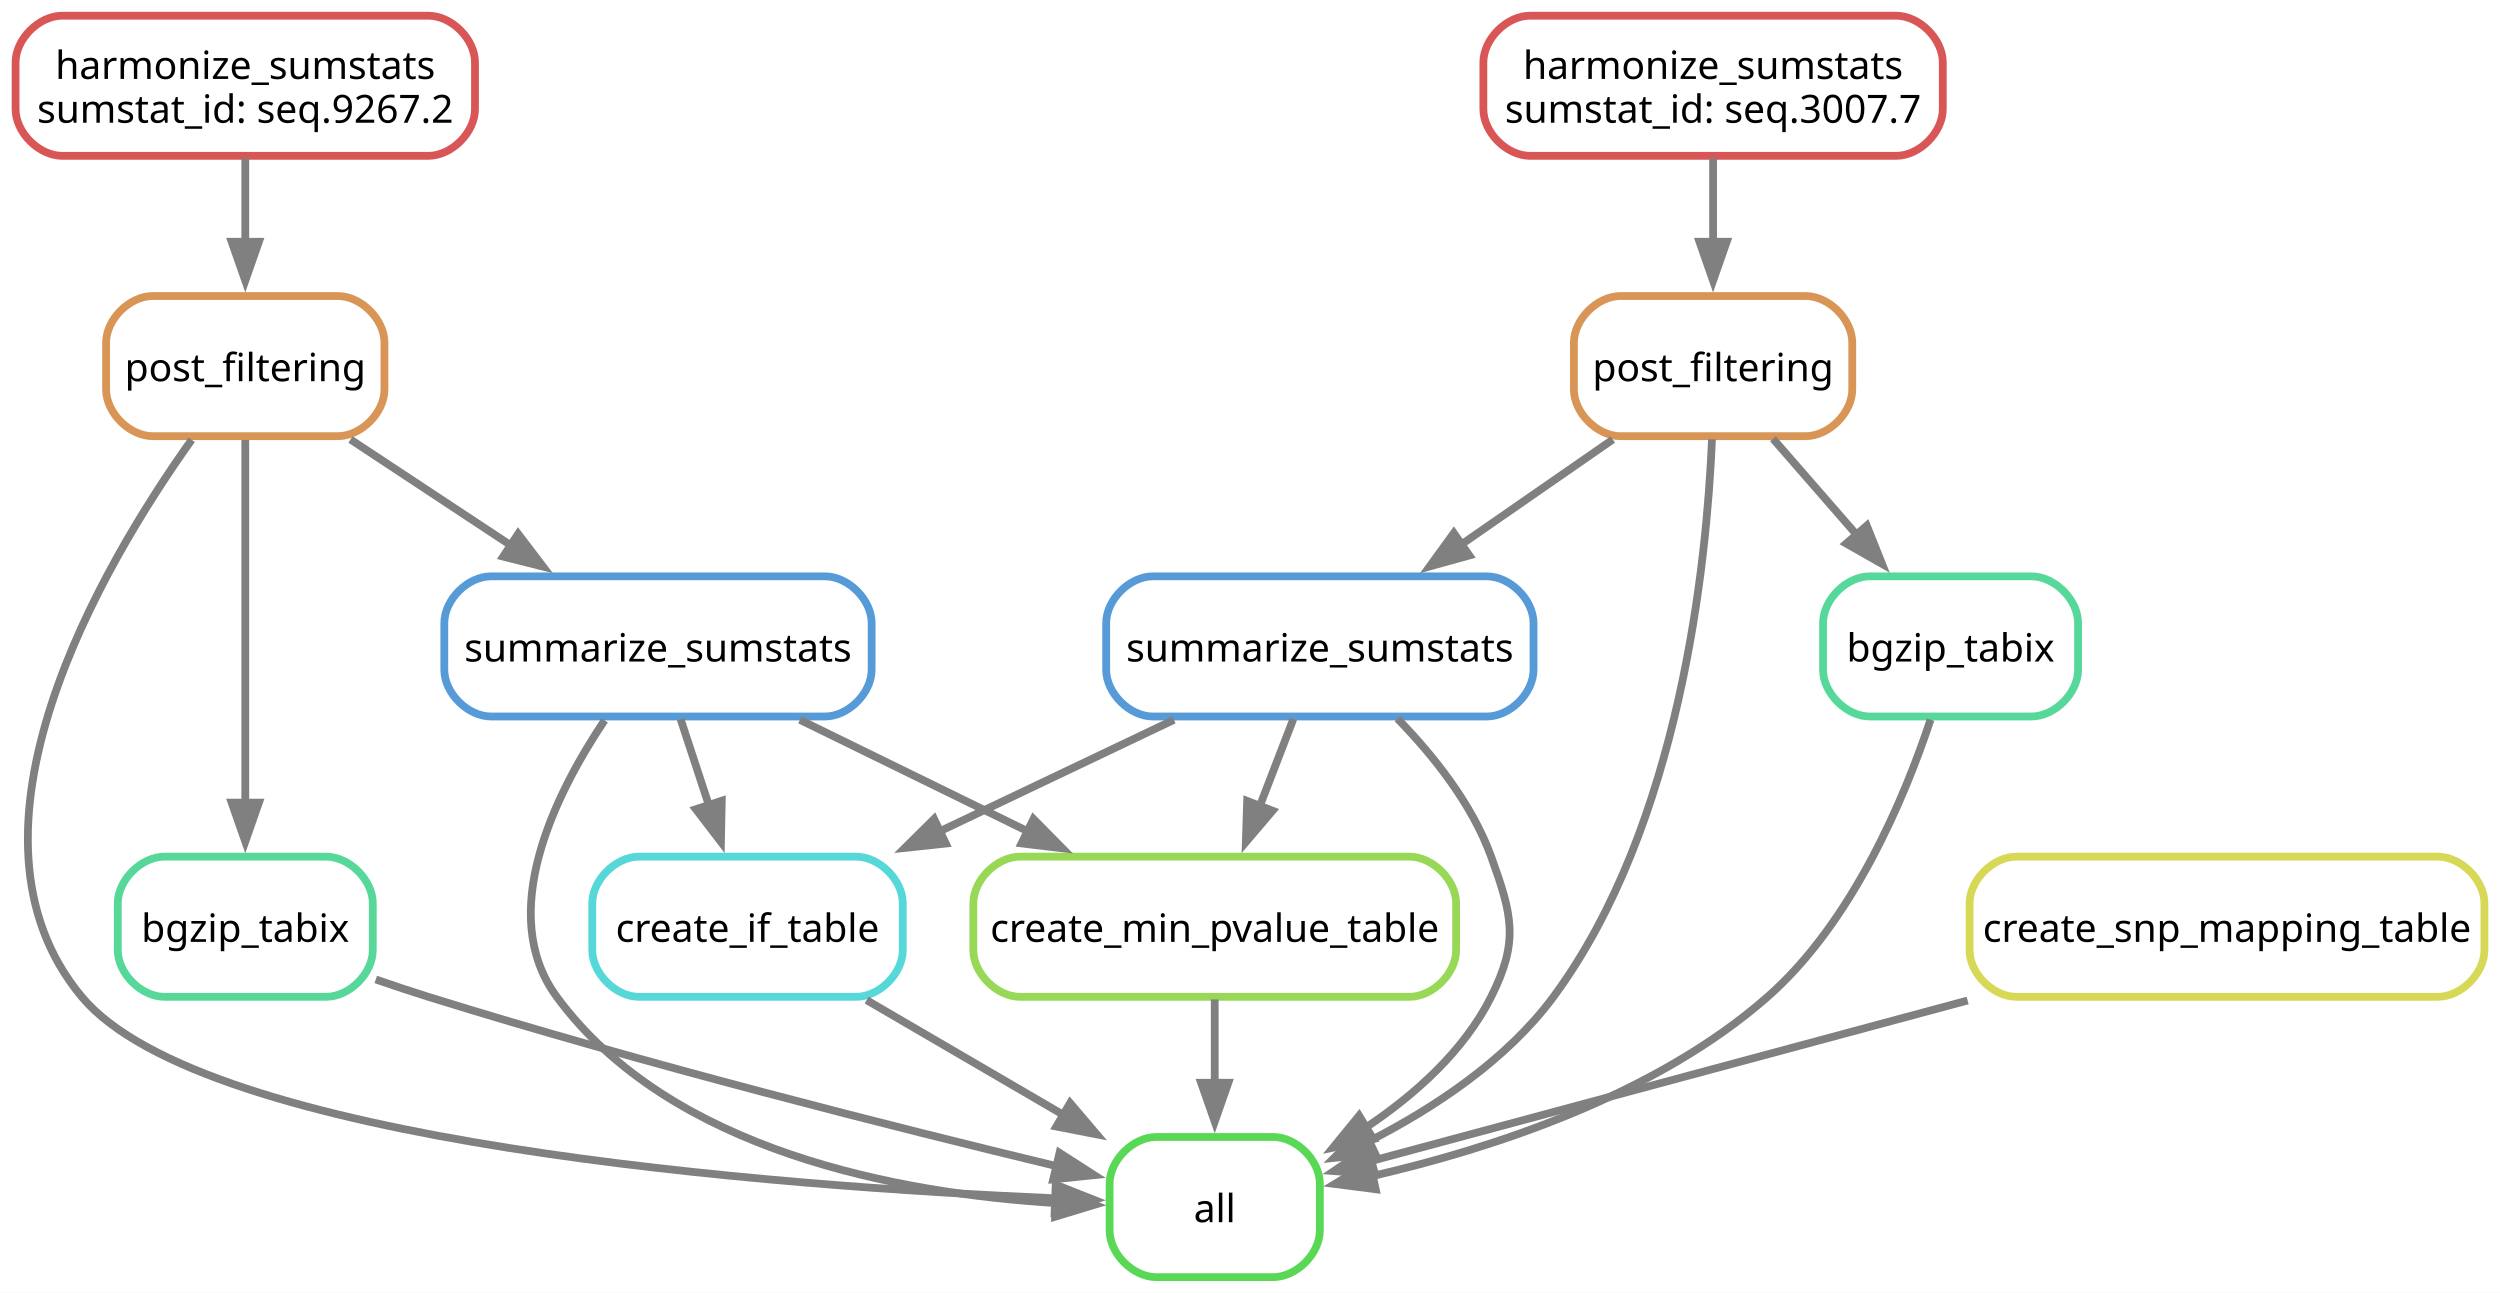
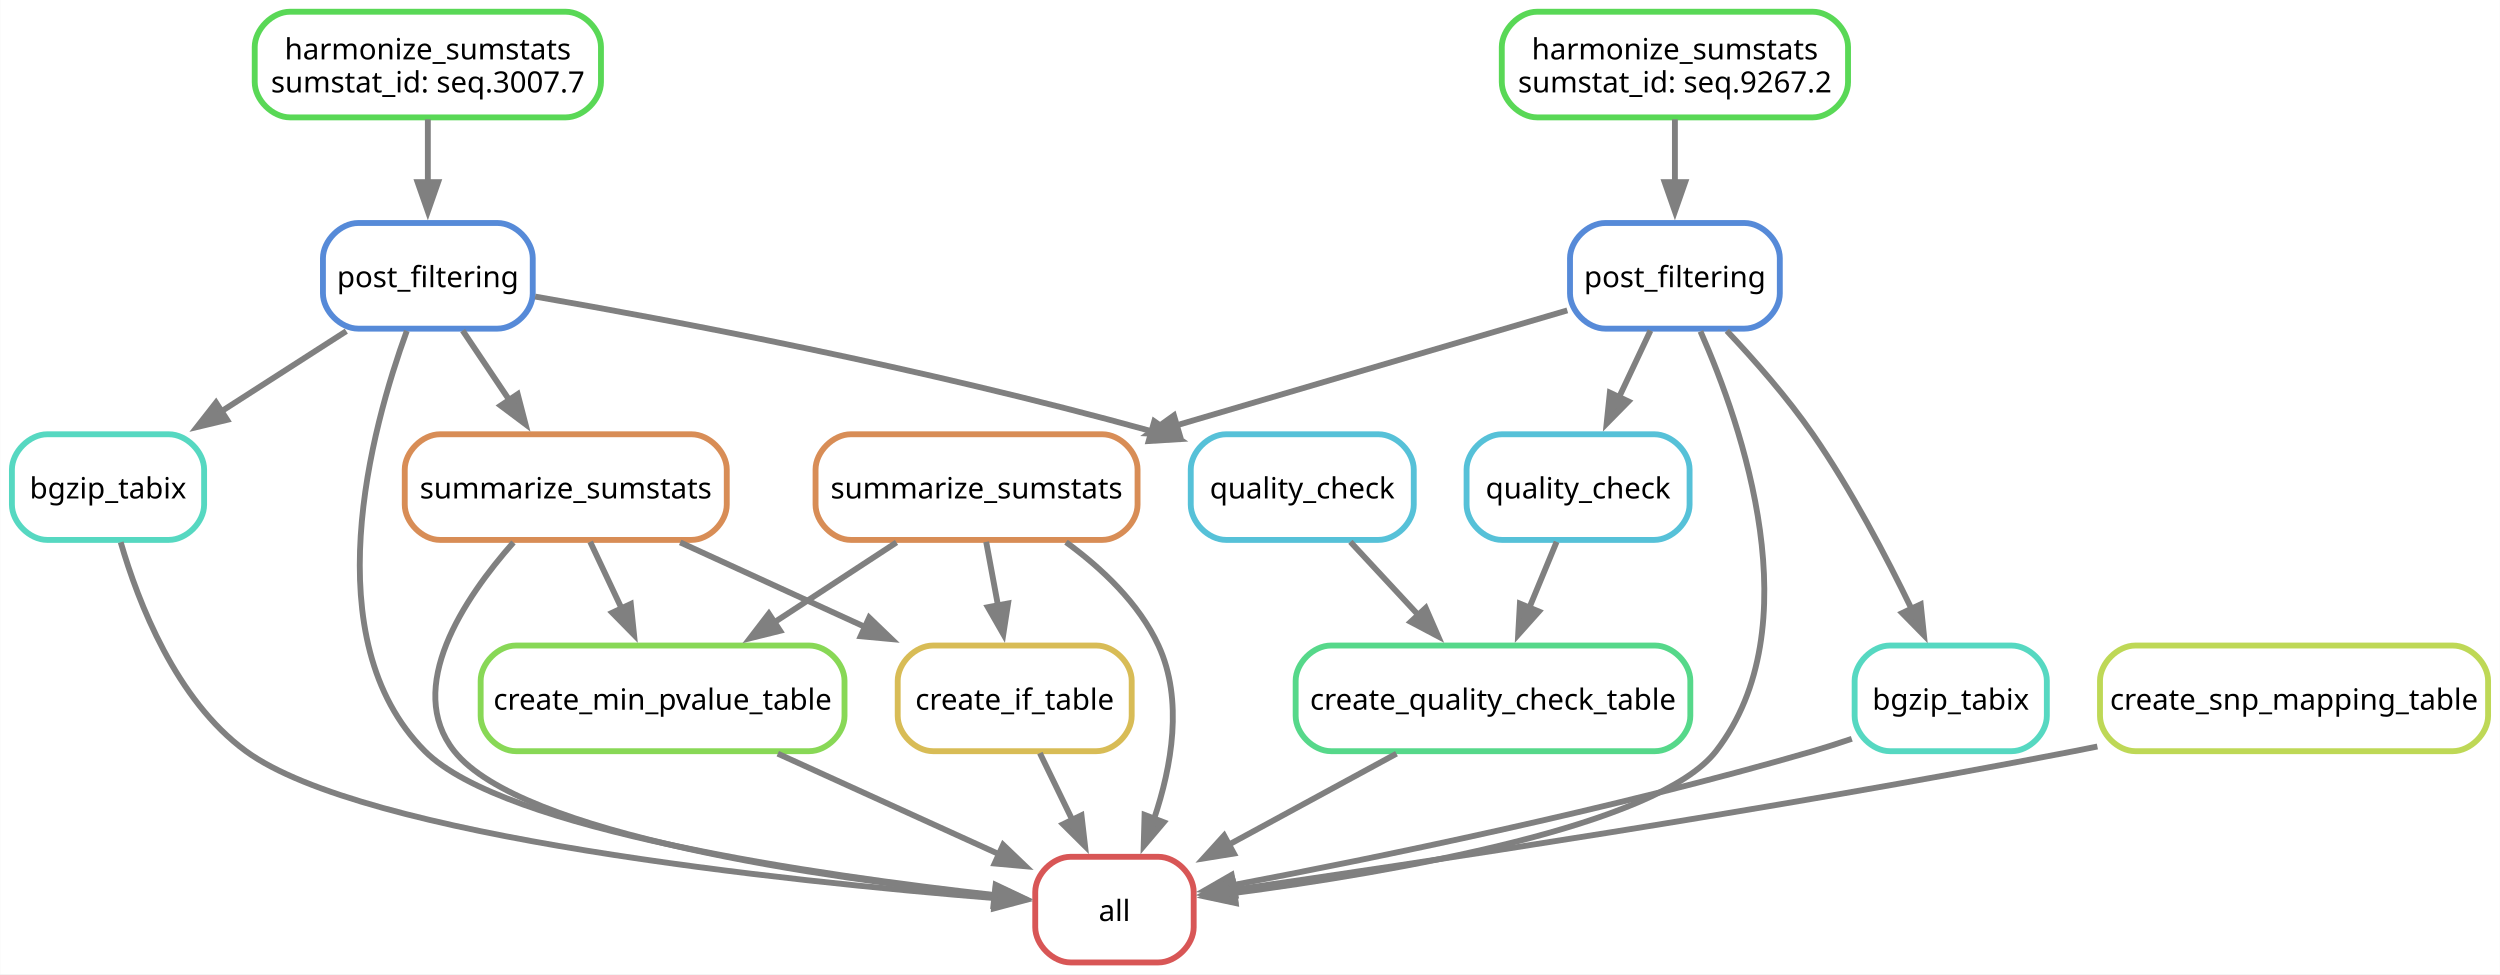
- <svg xmlns="http://www.w3.org/2000/svg" width="642pt" height="332pt" viewBox="0.00 0.00 642.12 332.00">
+ <svg xmlns="http://www.w3.org/2000/svg" width="852pt" height="332pt" viewBox="0.00 0.00 851.88 332.00">
  <g id="graph0" class="graph" transform="scale(1 1) rotate(0) translate(4 328)">
-     <polygon fill="white" stroke="none" points="-4,4 -4,-328 638.12,-328 638.12,4 -4,4" />
+     <polygon fill="white" stroke="none" points="-4,4 -4,-328 847.88,-328 847.88,4 -4,4" />
    <g id="node1" class="node">
-       <path fill="none" stroke="#59d856" stroke-width="2" d="M323,-36C323,-36 293,-36 293,-36 287,-36 281,-30 281,-24 281,-24 281,-12 281,-12 281,-6 287,0 293,0 293,0 323,0 323,0 329,0 335,-6 335,-12 335,-12 335,-24 335,-24 335,-30 329,-36 323,-36" />
-       <text text-anchor="middle" x="308" y="-14.12" font-family="sans" font-size="10.00">all</text>
+       <path fill="none" stroke="#d85656" stroke-width="2" d="M390.75,-36C390.75,-36 360.75,-36 360.75,-36 354.75,-36 348.75,-30 348.75,-24 348.75,-24 348.75,-12 348.75,-12 348.75,-6 354.75,0 360.75,0 360.75,0 390.75,0 390.75,0 396.75,0 402.75,-6 402.75,-12 402.75,-12 402.75,-24 402.75,-24 402.75,-30 396.75,-36 390.75,-36" />
+       <text text-anchor="middle" x="375.75" y="-14.12" font-family="sans" font-size="10.00">all</text>
    </g>
    <g id="node2" class="node">
-       <path fill="none" stroke="#d89556" stroke-width="2" d="M459.75,-252C459.75,-252 412.25,-252 412.25,-252 406.25,-252 400.25,-246 400.25,-240 400.25,-240 400.25,-228 400.25,-228 400.25,-222 406.25,-216 412.25,-216 412.25,-216 459.75,-216 459.75,-216 465.75,-216 471.75,-222 471.75,-228 471.75,-228 471.75,-240 471.75,-240 471.75,-246 465.75,-252 459.75,-252" />
-       <text text-anchor="middle" x="436" y="-230.12" font-family="sans" font-size="10.00">post_filtering</text>
+       <path fill="none" stroke="#568ad8" stroke-width="2" d="M165.5,-252C165.5,-252 118,-252 118,-252 112,-252 106,-246 106,-240 106,-240 106,-228 106,-228 106,-222 112,-216 118,-216 118,-216 165.5,-216 165.5,-216 171.5,-216 177.5,-222 177.5,-228 177.5,-228 177.5,-240 177.5,-240 177.5,-246 171.5,-252 165.5,-252" />
+       <text text-anchor="middle" x="141.75" y="-230.12" font-family="sans" font-size="10.00">post_filtering</text>
    </g>
    <g id="edge1" class="edge">
-       <path fill="none" stroke="grey" stroke-width="2" d="M435.72,-215.2C434.38,-183.41 427.57,-116.07 395,-72 382.96,-55.71 364.27,-43.38 347.3,-34.74" />
-       <polygon fill="grey" stroke="grey" stroke-width="2" points="349.19,-31.76 338.66,-30.63 346.19,-38.09 349.19,-31.76" />
+       <path fill="none" stroke="grey" stroke-width="2" d="M134.58,-215.23C122.47,-181.94 102.76,-110.11 140.75,-72 167.65,-45.01 275.32,-29.59 335.15,-22.94" />
+       <polygon fill="grey" stroke="grey" stroke-width="2" points="335.26,-26.45 344.83,-21.91 334.52,-19.49 335.26,-26.45" />
    </g>
    <g id="node6" class="node">
-       <path fill="none" stroke="#56d89a" stroke-width="2" d="M517.75,-180C517.75,-180 476.25,-180 476.25,-180 470.25,-180 464.25,-174 464.25,-168 464.25,-168 464.25,-156 464.25,-156 464.25,-150 470.25,-144 476.25,-144 476.25,-144 517.75,-144 517.75,-144 523.75,-144 529.75,-150 529.75,-156 529.75,-156 529.75,-168 529.75,-168 529.75,-174 523.75,-180 517.75,-180" />
-       <text text-anchor="middle" x="497" y="-158.12" font-family="sans" font-size="10.00">bgzip_tabix</text>
+       <path fill="none" stroke="#56d8c1" stroke-width="2" d="M53.5,-180C53.5,-180 12,-180 12,-180 6,-180 0,-174 0,-168 0,-168 0,-156 0,-156 0,-150 6,-144 12,-144 12,-144 53.5,-144 53.5,-144 59.5,-144 65.5,-150 65.5,-156 65.5,-156 65.5,-168 65.5,-168 65.5,-174 59.5,-180 53.5,-180" />
+       <text text-anchor="middle" x="32.75" y="-158.12" font-family="sans" font-size="10.00">bgzip_tabix</text>
+     </g>
+     <g id="edge13" class="edge">
+       <path fill="none" stroke="grey" stroke-width="2" d="M113.96,-215.15C101.02,-206.84 85.41,-196.82 71.35,-187.79" />
+       <polygon fill="grey" stroke="grey" stroke-width="2" points="73.34,-184.91 63.03,-182.45 69.56,-190.8 73.34,-184.91" />
+     </g>
+     <g id="node9" class="node">
+       <path fill="none" stroke="#d88d56" stroke-width="2" d="M231.62,-180C231.62,-180 145.88,-180 145.88,-180 139.88,-180 133.88,-174 133.88,-168 133.88,-168 133.88,-156 133.88,-156 133.88,-150 139.88,-144 145.88,-144 145.88,-144 231.62,-144 231.62,-144 237.62,-144 243.62,-150 243.62,-156 243.62,-156 243.62,-168 243.62,-168 243.62,-174 237.62,-180 231.62,-180" />
+       <text text-anchor="middle" x="188.75" y="-158.12" font-family="sans" font-size="10.00">summarize_sumstats</text>
+     </g>
+     <g id="edge17" class="edge">
+       <path fill="none" stroke="grey" stroke-width="2" d="M153.61,-215.34C158.47,-208.1 164.22,-199.53 169.65,-191.45" />
+       <polygon fill="grey" stroke="grey" stroke-width="2" points="172.37,-193.67 175.04,-183.41 166.56,-189.77 172.37,-193.67" />
+     </g>
+     <g id="node13" class="node">
+       <path fill="none" stroke="#56c1d8" stroke-width="2" d="M465.75,-180C465.75,-180 413.75,-180 413.75,-180 407.75,-180 401.75,-174 401.75,-168 401.75,-168 401.75,-156 401.75,-156 401.75,-150 407.75,-144 413.75,-144 413.75,-144 465.75,-144 465.75,-144 471.75,-144 477.75,-150 477.75,-156 477.75,-156 477.75,-168 477.75,-168 477.75,-174 471.75,-180 465.75,-180" />
+       <text text-anchor="middle" x="439.75" y="-158.12" font-family="sans" font-size="10.00">quality_check</text>
+     </g>
+     <g id="edge23" class="edge">
+       <path fill="none" stroke="grey" stroke-width="2" d="M178.3,-226.93C225.11,-218.8 308.88,-203.06 388.65,-180.97" />
+       <polygon fill="grey" stroke="grey" stroke-width="2" points="389.31,-184.42 397.99,-178.34 387.41,-177.69 389.31,-184.42" />
+     </g>
+     <g id="node3" class="node">
+       <path fill="none" stroke="#59d856" stroke-width="2" d="M188.75,-324C188.75,-324 94.75,-324 94.75,-324 88.75,-324 82.75,-318 82.75,-312 82.75,-312 82.75,-300 82.75,-300 82.75,-294 88.75,-288 94.75,-288 94.75,-288 188.75,-288 188.75,-288 194.75,-288 200.75,-294 200.75,-300 200.75,-300 200.75,-312 200.75,-312 200.75,-318 194.75,-324 188.75,-324" />
+       <text text-anchor="middle" x="141.75" y="-307.75" font-family="sans" font-size="10.00">harmonize_sumstats</text>
+       <text text-anchor="middle" x="141.75" y="-296.5" font-family="sans" font-size="10.00">sumstat_id: seq.3007.7</text>
+     </g>
+     <g id="edge11" class="edge">
+       <path fill="none" stroke="grey" stroke-width="2" d="M141.75,-287.34C141.75,-280.75 141.75,-273.08 141.75,-265.67" />
+       <polygon fill="grey" stroke="grey" stroke-width="2" points="145.25,-265.93 141.75,-255.93 138.25,-265.93 145.25,-265.93" />
+     </g>
+     <g id="node4" class="node">
+       <path fill="none" stroke="#568ad8" stroke-width="2" d="M590.5,-252C590.5,-252 543,-252 543,-252 537,-252 531,-246 531,-240 531,-240 531,-228 531,-228 531,-222 537,-216 543,-216 543,-216 590.5,-216 590.5,-216 596.5,-216 602.5,-222 602.5,-228 602.5,-228 602.5,-240 602.5,-240 602.5,-246 596.5,-252 590.5,-252" />
+       <text text-anchor="middle" x="566.75" y="-230.12" font-family="sans" font-size="10.00">post_filtering</text>
+     </g>
+     <g id="edge2" class="edge">
+       <path fill="none" stroke="grey" stroke-width="2" d="M575.46,-215.07C589.74,-182.78 613.47,-114.26 580.75,-72 560.83,-46.28 470.46,-30.79 416.58,-23.68" />
+       <polygon fill="grey" stroke="grey" stroke-width="2" points="417.09,-20.22 406.73,-22.43 416.21,-27.16 417.09,-20.22" />
+     </g>
+     <g id="node7" class="node">
+       <path fill="none" stroke="#56d8c1" stroke-width="2" d="M681.5,-108C681.5,-108 640,-108 640,-108 634,-108 628,-102 628,-96 628,-96 628,-84 628,-84 628,-78 634,-72 640,-72 640,-72 681.5,-72 681.5,-72 687.5,-72 693.5,-78 693.5,-84 693.5,-84 693.5,-96 693.5,-96 693.5,-102 687.5,-108 681.5,-108" />
+       <text text-anchor="middle" x="660.75" y="-86.12" font-family="sans" font-size="10.00">bgzip_tabix</text>
+     </g>
+     <g id="edge14" class="edge">
+       <path fill="none" stroke="grey" stroke-width="2" d="M584.43,-215.26C593.77,-205.36 605.07,-192.54 613.75,-180 626.78,-161.18 638.78,-138.32 647.4,-120.48" />
+       <polygon fill="grey" stroke="grey" stroke-width="2" points="650.52,-122.05 651.62,-111.51 644.19,-119.07 650.52,-122.05" />
+     </g>
+     <g id="node10" class="node">
+       <path fill="none" stroke="#d88d56" stroke-width="2" d="M371.62,-180C371.62,-180 285.88,-180 285.88,-180 279.88,-180 273.88,-174 273.88,-168 273.88,-168 273.88,-156 273.88,-156 273.88,-150 279.88,-144 285.88,-144 285.88,-144 371.62,-144 371.62,-144 377.62,-144 383.62,-150 383.62,-156 383.62,-156 383.62,-168 383.62,-168 383.62,-174 377.62,-180 371.62,-180" />
+       <text text-anchor="middle" x="328.75" y="-158.12" font-family="sans" font-size="10.00">summarize_sumstats</text>
+     </g>
+     <g id="edge18" class="edge">
+       <path fill="none" stroke="grey" stroke-width="2" d="M530.08,-222.22C494.72,-211.81 440.32,-195.82 396.98,-183.07" />
+       <polygon fill="grey" stroke="grey" stroke-width="2" points="397.99,-179.72 387.41,-180.25 396.01,-186.43 397.99,-179.72" />
+     </g>
+     <g id="node14" class="node">
+       <path fill="none" stroke="#56c1d8" stroke-width="2" d="M559.75,-180C559.75,-180 507.75,-180 507.75,-180 501.75,-180 495.75,-174 495.75,-168 495.75,-168 495.75,-156 495.75,-156 495.75,-150 501.75,-144 507.75,-144 507.75,-144 559.75,-144 559.75,-144 565.75,-144 571.75,-150 571.75,-156 571.75,-156 571.75,-168 571.75,-168 571.75,-174 565.75,-180 559.75,-180" />
+       <text text-anchor="middle" x="533.75" y="-158.12" font-family="sans" font-size="10.00">quality_check</text>
+     </g>
+     <g id="edge24" class="edge">
+       <path fill="none" stroke="grey" stroke-width="2" d="M558.42,-215.34C555.16,-208.43 551.34,-200.31 547.68,-192.56" />
+       <polygon fill="grey" stroke="grey" stroke-width="2" points="550.91,-191.19 543.48,-183.64 544.58,-194.18 550.91,-191.19" />
+     </g>
+     <g id="node5" class="node">
+       <path fill="none" stroke="#59d856" stroke-width="2" d="M613.75,-324C613.75,-324 519.75,-324 519.75,-324 513.75,-324 507.75,-318 507.75,-312 507.75,-312 507.75,-300 507.75,-300 507.75,-294 513.75,-288 519.75,-288 519.75,-288 613.75,-288 613.75,-288 619.75,-288 625.75,-294 625.75,-300 625.75,-300 625.75,-312 625.75,-312 625.75,-318 619.75,-324 613.75,-324" />
+       <text text-anchor="middle" x="566.75" y="-307.75" font-family="sans" font-size="10.00">harmonize_sumstats</text>
+       <text text-anchor="middle" x="566.75" y="-296.5" font-family="sans" font-size="10.00">sumstat_id: seq.9267.2</text>
    </g>
    <g id="edge12" class="edge">
-       <path fill="none" stroke="grey" stroke-width="2" d="M451.39,-215.34C457.92,-207.85 465.67,-198.95 472.92,-190.63" />
-       <polygon fill="grey" stroke="grey" stroke-width="2" points="475.48,-193.02 479.41,-183.18 470.2,-188.42 475.48,-193.02" />
+       <path fill="none" stroke="grey" stroke-width="2" d="M566.75,-287.34C566.75,-280.75 566.75,-273.08 566.75,-265.67" />
+       <polygon fill="grey" stroke="grey" stroke-width="2" points="570.25,-265.93 566.75,-255.93 563.25,-265.93 570.25,-265.93" />
    </g>
-     <g id="node9" class="node">
-       <path fill="none" stroke="#569ad8" stroke-width="2" d="M377.88,-180C377.88,-180 292.12,-180 292.12,-180 286.12,-180 280.12,-174 280.12,-168 280.12,-168 280.12,-156 280.12,-156 280.12,-150 286.12,-144 292.12,-144 292.12,-144 377.88,-144 377.88,-144 383.88,-144 389.88,-150 389.88,-156 389.88,-156 389.88,-168 389.88,-168 389.88,-174 383.88,-180 377.88,-180" />
-       <text text-anchor="middle" x="335" y="-158.12" font-family="sans" font-size="10.00">summarize_sumstats</text>
+     <g id="edge3" class="edge">
+       <path fill="none" stroke="grey" stroke-width="2" d="M37.08,-143.19C43.06,-122.63 55.91,-89.42 79.75,-72 119.84,-42.7 263.81,-27.68 335.13,-21.9" />
+       <polygon fill="grey" stroke="grey" stroke-width="2" points="335.25,-25.4 344.94,-21.13 334.7,-18.42 335.25,-25.4" />
+     </g>
+     <g id="edge4" class="edge">
+       <path fill="none" stroke="grey" stroke-width="2" d="M627.03,-76.22C622.59,-74.71 618.08,-73.26 613.75,-72 545.2,-52.06 463.68,-35.39 416.03,-26.34" />
+       <polygon fill="grey" stroke="grey" stroke-width="2" points="416.98,-22.95 406.5,-24.55 415.68,-29.83 416.98,-22.95" />
+     </g>
+     <g id="node8" class="node">
+       <path fill="none" stroke="#88d856" stroke-width="2" d="M271.75,-108C271.75,-108 171.75,-108 171.75,-108 165.75,-108 159.75,-102 159.75,-96 159.75,-96 159.75,-84 159.75,-84 159.75,-78 165.75,-72 171.75,-72 171.75,-72 271.75,-72 271.75,-72 277.75,-72 283.75,-78 283.75,-84 283.75,-84 283.75,-96 283.75,-96 283.75,-102 277.75,-108 271.75,-108" />
+       <text text-anchor="middle" x="221.75" y="-86.12" font-family="sans" font-size="10.00">create_min_pvalue_table</text>
+     </g>
+     <g id="edge5" class="edge">
+       <path fill="none" stroke="grey" stroke-width="2" d="M261.01,-71.15C284.12,-60.65 313.27,-47.4 336.4,-36.89" />
+       <polygon fill="grey" stroke="grey" stroke-width="2" points="337.81,-40.09 345.46,-32.77 334.91,-33.72 337.81,-40.09" />
+     </g>
+     <g id="edge9" class="edge">
+       <path fill="none" stroke="grey" stroke-width="2" d="M170.93,-143.15C154.05,-124.05 133.65,-93.6 150.75,-72 173.34,-43.47 276.86,-28.76 335.3,-22.61" />
+       <polygon fill="grey" stroke="grey" stroke-width="2" points="335.46,-26.11 345.06,-21.63 334.76,-19.15 335.46,-26.11" />
+     </g>
+     <g id="edge15" class="edge">
+       <path fill="none" stroke="grey" stroke-width="2" d="M197.08,-143.34C200.34,-136.43 204.16,-128.31 207.82,-120.56" />
+       <polygon fill="grey" stroke="grey" stroke-width="2" points="210.92,-122.18 212.02,-111.64 204.59,-119.19 210.92,-122.18" />
+     </g>
+     <g id="node11" class="node">
+       <path fill="none" stroke="#d8bc56" stroke-width="2" d="M369.62,-108C369.62,-108 313.88,-108 313.88,-108 307.88,-108 301.88,-102 301.88,-96 301.88,-96 301.88,-84 301.88,-84 301.88,-78 307.88,-72 313.88,-72 313.88,-72 369.62,-72 369.62,-72 375.62,-72 381.62,-78 381.62,-84 381.62,-84 381.62,-96 381.62,-96 381.62,-102 375.62,-108 369.62,-108" />
+       <text text-anchor="middle" x="341.75" y="-86.12" font-family="sans" font-size="10.00">create_if_table</text>
+     </g>
+     <g id="edge19" class="edge">
+       <path fill="none" stroke="grey" stroke-width="2" d="M227.75,-143.15C246.92,-134.38 270.26,-123.71 290.82,-114.3" />
+       <polygon fill="grey" stroke="grey" stroke-width="2" points="292.16,-117.54 299.8,-110.19 289.25,-111.17 292.16,-117.54" />
+     </g>
+     <g id="edge10" class="edge">
+       <path fill="none" stroke="grey" stroke-width="2" d="M359.23,-143.23C371.42,-134.35 384.11,-122.4 390.75,-108 399.3,-89.45 395.25,-66.71 389.22,-48.86" />
+       <polygon fill="grey" stroke="grey" stroke-width="2" points="392.55,-47.78 385.71,-39.69 386.01,-50.28 392.55,-47.78" />
    </g>
    <g id="edge16" class="edge">
-       <path fill="none" stroke="grey" stroke-width="2" d="M410.25,-215.15C398.38,-206.93 384.08,-197.02 371.16,-188.06" />
-       <polygon fill="grey" stroke="grey" stroke-width="2" points="373.4,-185.36 363.19,-182.54 369.41,-191.11 373.4,-185.36" />
+       <path fill="none" stroke="grey" stroke-width="2" d="M301.47,-143.15C288.77,-134.84 273.45,-124.82 259.64,-115.79" />
+       <polygon fill="grey" stroke="grey" stroke-width="2" points="261.8,-113.02 251.51,-110.47 257.96,-118.87 261.8,-113.02" />
    </g>
-     <g id="node3" class="node">
-       <path fill="none" stroke="#d85656" stroke-width="2" d="M483,-324C483,-324 389,-324 389,-324 383,-324 377,-318 377,-312 377,-312 377,-300 377,-300 377,-294 383,-288 389,-288 389,-288 483,-288 483,-288 489,-288 495,-294 495,-300 495,-300 495,-312 495,-312 495,-318 489,-324 483,-324" />
-       <text text-anchor="middle" x="436" y="-307.75" font-family="sans" font-size="10.00">harmonize_sumstats</text>
-       <text text-anchor="middle" x="436" y="-296.5" font-family="sans" font-size="10.00">sumstat_id: seq.3007.7</text>
+     <g id="edge20" class="edge">
+       <path fill="none" stroke="grey" stroke-width="2" d="M332.03,-143.34C333.25,-136.75 334.68,-129.08 336.05,-121.67" />
+       <polygon fill="grey" stroke="grey" stroke-width="2" points="339.49,-122.35 337.87,-111.88 332.61,-121.07 339.49,-122.35" />
    </g>
-     <g id="edge10" class="edge">
-       <path fill="none" stroke="grey" stroke-width="2" d="M436,-287.34C436,-280.75 436,-273.08 436,-265.67" />
-       <polygon fill="grey" stroke="grey" stroke-width="2" points="439.5,-265.93 436,-255.93 432.5,-265.93 439.5,-265.93" />
+     <g id="edge6" class="edge">
+       <path fill="none" stroke="grey" stroke-width="2" d="M350.33,-71.34C353.69,-64.43 357.63,-56.31 361.39,-48.56" />
+       <polygon fill="grey" stroke="grey" stroke-width="2" points="364.51,-50.15 365.73,-39.62 358.21,-47.09 364.51,-50.15" />
    </g>
-     <g id="node4" class="node">
-       <path fill="none" stroke="#d89556" stroke-width="2" d="M82.75,-252C82.75,-252 35.25,-252 35.25,-252 29.25,-252 23.25,-246 23.25,-240 23.25,-240 23.25,-228 23.25,-228 23.25,-222 29.25,-216 35.25,-216 35.25,-216 82.75,-216 82.75,-216 88.75,-216 94.75,-222 94.75,-228 94.75,-228 94.75,-240 94.75,-240 94.75,-246 88.75,-252 82.75,-252" />
-       <text text-anchor="middle" x="59" y="-230.12" font-family="sans" font-size="10.00">post_filtering</text>
+     <g id="node12" class="node">
+       <path fill="none" stroke="#56d88a" stroke-width="2" d="M560,-108C560,-108 449.5,-108 449.5,-108 443.5,-108 437.5,-102 437.5,-96 437.5,-96 437.5,-84 437.5,-84 437.5,-78 443.5,-72 449.5,-72 449.5,-72 560,-72 560,-72 566,-72 572,-78 572,-84 572,-84 572,-96 572,-96 572,-102 566,-108 560,-108" />
+       <text text-anchor="middle" x="504.75" y="-86.12" font-family="sans" font-size="10.00">create_quality_check_table</text>
    </g>
-     <g id="edge2" class="edge">
-       <path fill="none" stroke="grey" stroke-width="2" d="M45.23,-215.07C22.22,-182.78 -18.25,-114.25 17,-72 48.43,-34.32 195.1,-23.36 267.44,-20.23" />
-       <polygon fill="grey" stroke="grey" stroke-width="2" points="267.16,-23.74 277.01,-19.85 266.88,-16.75 267.16,-23.74" />
+     <g id="edge7" class="edge">
+       <path fill="none" stroke="grey" stroke-width="2" d="M471.86,-71.15C454.47,-61.72 433.01,-50.07 414.78,-40.18" />
+       <polygon fill="grey" stroke="grey" stroke-width="2" points="416.46,-37.11 406,-35.42 413.12,-43.26 416.46,-37.11" />
    </g>
-     <g id="node7" class="node">
-       <path fill="none" stroke="#56d89a" stroke-width="2" d="M79.75,-108C79.75,-108 38.25,-108 38.25,-108 32.25,-108 26.25,-102 26.25,-96 26.25,-96 26.25,-84 26.25,-84 26.25,-78 32.25,-72 38.25,-72 38.25,-72 79.75,-72 79.75,-72 85.75,-72 91.75,-78 91.75,-84 91.75,-84 91.75,-96 91.75,-96 91.75,-102 85.75,-108 79.75,-108" />
-       <text text-anchor="middle" x="59" y="-86.12" font-family="sans" font-size="10.00">bgzip_tabix</text>
+     <g id="edge21" class="edge">
+       <path fill="none" stroke="grey" stroke-width="2" d="M456.15,-143.34C463.18,-135.77 471.55,-126.75 479.35,-118.35" />
+       <polygon fill="grey" stroke="grey" stroke-width="2" points="481.83,-120.83 486.07,-111.12 476.7,-116.07 481.83,-120.83" />
    </g>
-     <g id="edge13" class="edge">
-       <path fill="none" stroke="grey" stroke-width="2" d="M59,-215.02C59,-191.54 59,-150.11 59,-121.64" />
-       <polygon fill="grey" stroke="grey" stroke-width="2" points="62.5,-121.87 59,-111.87 55.5,-121.87 62.5,-121.87" />
+     <g id="edge22" class="edge">
+       <path fill="none" stroke="grey" stroke-width="2" d="M526.43,-143.34C523.6,-136.51 520.29,-128.5 517.11,-120.83" />
+       <polygon fill="grey" stroke="grey" stroke-width="2" points="520.39,-119.6 513.33,-111.7 513.92,-122.28 520.39,-119.6" />
    </g>
-     <g id="node10" class="node">
-       <path fill="none" stroke="#569ad8" stroke-width="2" d="M207.88,-180C207.88,-180 122.12,-180 122.12,-180 116.12,-180 110.12,-174 110.12,-168 110.12,-168 110.12,-156 110.12,-156 110.12,-150 116.12,-144 122.12,-144 122.12,-144 207.88,-144 207.88,-144 213.88,-144 219.88,-150 219.88,-156 219.88,-156 219.88,-168 219.88,-168 219.88,-174 213.88,-180 207.88,-180" />
-       <text text-anchor="middle" x="165" y="-158.12" font-family="sans" font-size="10.00">summarize_sumstats</text>
-     </g>
-     <g id="edge17" class="edge">
-       <path fill="none" stroke="grey" stroke-width="2" d="M86.02,-215.15C98.61,-206.84 113.79,-196.82 127.46,-187.79" />
-       <polygon fill="grey" stroke="grey" stroke-width="2" points="129.08,-190.91 135.5,-182.48 125.23,-185.07 129.08,-190.91" />
-     </g>
-     <g id="node5" class="node">
-       <path fill="none" stroke="#d85656" stroke-width="2" d="M106,-324C106,-324 12,-324 12,-324 6,-324 0,-318 0,-312 0,-312 0,-300 0,-300 0,-294 6,-288 12,-288 12,-288 106,-288 106,-288 112,-288 118,-294 118,-300 118,-300 118,-312 118,-312 118,-318 112,-324 106,-324" />
-       <text text-anchor="middle" x="59" y="-307.75" font-family="sans" font-size="10.00">harmonize_sumstats</text>
-       <text text-anchor="middle" x="59" y="-296.5" font-family="sans" font-size="10.00">sumstat_id: seq.9267.2</text>
-     </g>
-     <g id="edge11" class="edge">
-       <path fill="none" stroke="grey" stroke-width="2" d="M59,-287.34C59,-280.75 59,-273.08 59,-265.67" />
-       <polygon fill="grey" stroke="grey" stroke-width="2" points="62.5,-265.93 59,-255.93 55.5,-265.93 62.5,-265.93" />
-     </g>
-     <g id="edge3" class="edge">
-       <path fill="none" stroke="grey" stroke-width="2" d="M491.86,-143.19C485.24,-123.27 471.92,-91.27 450,-72 421.21,-46.69 379.2,-33.02 348.34,-25.94" />
-       <polygon fill="grey" stroke="grey" stroke-width="2" points="349.34,-22.58 338.83,-23.93 347.88,-29.43 349.34,-22.58" />
-     </g>
-     <g id="edge4" class="edge">
-       <path fill="none" stroke="grey" stroke-width="2" d="M92.51,-76.46C97.02,-74.9 101.61,-73.37 106,-72 161.45,-54.74 226.58,-38.33 267.58,-28.46" />
-       <polygon fill="grey" stroke="grey" stroke-width="2" points="268.14,-31.93 277.06,-26.2 266.52,-25.12 268.14,-31.93" />
-     </g>
-     <g id="node8" class="node">
-       <path fill="none" stroke="#97d856" stroke-width="2" d="M358,-108C358,-108 258,-108 258,-108 252,-108 246,-102 246,-96 246,-96 246,-84 246,-84 246,-78 252,-72 258,-72 258,-72 358,-72 358,-72 364,-72 370,-78 370,-84 370,-84 370,-96 370,-96 370,-102 364,-108 358,-108" />
-       <text text-anchor="middle" x="308" y="-86.12" font-family="sans" font-size="10.00">create_min_pvalue_table</text>
-     </g>
-     <g id="edge5" class="edge">
-       <path fill="none" stroke="grey" stroke-width="2" d="M308,-71.34C308,-64.75 308,-57.08 308,-49.67" />
-       <polygon fill="grey" stroke="grey" stroke-width="2" points="311.5,-49.93 308,-39.93 304.5,-49.93 311.5,-49.93" />
+     <g id="node15" class="node">
+       <path fill="none" stroke="#bed856" stroke-width="2" d="M831.88,-108C831.88,-108 723.62,-108 723.62,-108 717.62,-108 711.62,-102 711.62,-96 711.62,-96 711.62,-84 711.62,-84 711.62,-78 717.62,-72 723.62,-72 723.62,-72 831.88,-72 831.88,-72 837.88,-72 843.88,-78 843.88,-84 843.88,-84 843.88,-96 843.88,-96 843.88,-102 837.88,-108 831.88,-108" />
+       <text text-anchor="middle" x="777.75" y="-86.12" font-family="sans" font-size="10.00">create_snp_mapping_table</text>
    </g>
    <g id="edge8" class="edge">
-       <path fill="none" stroke="grey" stroke-width="2" d="M354.93,-143.45C364.15,-133.99 374.13,-121.5 379,-108 384.43,-92.95 386.17,-86.3 379,-72 372.01,-58.07 359.44,-46.86 346.79,-38.41" />
-       <polygon fill="grey" stroke="grey" stroke-width="2" points="348.73,-35.49 338.37,-33.26 345.08,-41.47 348.73,-35.49" />
-     </g>
-     <g id="edge14" class="edge">
-       <path fill="none" stroke="grey" stroke-width="2" d="M328.19,-143.34C325.55,-136.51 322.46,-128.5 319.51,-120.83" />
-       <polygon fill="grey" stroke="grey" stroke-width="2" points="322.86,-119.8 315.99,-111.73 316.33,-122.32 322.86,-119.8" />
-     </g>
-     <g id="node11" class="node">
-       <path fill="none" stroke="#56d8d8" stroke-width="2" d="M215.88,-108C215.88,-108 160.12,-108 160.12,-108 154.12,-108 148.12,-102 148.12,-96 148.12,-96 148.12,-84 148.12,-84 148.12,-78 154.12,-72 160.12,-72 160.12,-72 215.88,-72 215.88,-72 221.88,-72 227.88,-78 227.88,-84 227.88,-84 227.88,-96 227.88,-96 227.88,-102 221.88,-108 215.88,-108" />
-       <text text-anchor="middle" x="188" y="-86.12" font-family="sans" font-size="10.00">create_if_table</text>
-     </g>
-     <g id="edge18" class="edge">
-       <path fill="none" stroke="grey" stroke-width="2" d="M297.53,-143.15C279.19,-134.43 256.89,-123.81 237.21,-114.43" />
-       <polygon fill="grey" stroke="grey" stroke-width="2" points="238.93,-111.37 228.39,-110.24 235.92,-117.69 238.93,-111.37" />
-     </g>
-     <g id="edge9" class="edge">
-       <path fill="none" stroke="grey" stroke-width="2" d="M151.29,-143.02C138.44,-123.82 123.37,-93.28 139,-72 168.21,-32.23 227.2,-21.49 267.17,-19.02" />
-       <polygon fill="grey" stroke="grey" stroke-width="2" points="267.31,-22.52 277.15,-18.59 267.01,-15.52 267.31,-22.52" />
-     </g>
-     <g id="edge15" class="edge">
-       <path fill="none" stroke="grey" stroke-width="2" d="M201.45,-143.15C219.27,-134.43 240.95,-123.82 260.08,-114.46" />
-       <polygon fill="grey" stroke="grey" stroke-width="2" points="261.45,-117.68 268.89,-110.14 258.37,-111.4 261.45,-117.68" />
-     </g>
-     <g id="edge19" class="edge">
-       <path fill="none" stroke="grey" stroke-width="2" d="M170.8,-143.34C173.02,-136.59 175.61,-128.69 178.11,-121.11" />
-       <polygon fill="grey" stroke="grey" stroke-width="2" points="181.38,-122.37 181.17,-111.78 174.73,-120.19 181.38,-122.37" />
-     </g>
-     <g id="edge6" class="edge">
-       <path fill="none" stroke="grey" stroke-width="2" d="M218.59,-71.15C234.05,-62.14 252.97,-51.1 269.42,-41.51" />
-       <polygon fill="grey" stroke="grey" stroke-width="2" points="270.85,-44.72 277.72,-36.66 267.32,-38.68 270.85,-44.72" />
-     </g>
-     <g id="node12" class="node">
-       <path fill="none" stroke="#d6d856" stroke-width="2" d="M622.12,-108C622.12,-108 513.88,-108 513.88,-108 507.88,-108 501.88,-102 501.88,-96 501.88,-96 501.88,-84 501.88,-84 501.88,-78 507.88,-72 513.88,-72 513.88,-72 622.12,-72 622.12,-72 628.12,-72 634.12,-78 634.12,-84 634.12,-84 634.12,-96 634.12,-96 634.12,-102 628.12,-108 622.12,-108" />
-       <text text-anchor="middle" x="568" y="-86.12" font-family="sans" font-size="10.00">create_snp_mapping_table</text>
-     </g>
-     <g id="edge7" class="edge">
-       <path fill="none" stroke="grey" stroke-width="2" d="M501.38,-71.06C452.91,-58.02 388.88,-40.78 348.06,-29.79" />
-       <polygon fill="grey" stroke="grey" stroke-width="2" points="349.16,-26.46 338.59,-27.24 347.34,-33.22 349.16,-26.46" />
+       <path fill="none" stroke="grey" stroke-width="2" d="M710.73,-73.59C708.04,-73.04 705.37,-72.51 702.75,-72 599.92,-52.03 477.89,-33.65 416.03,-24.7" />
+       <polygon fill="grey" stroke="grey" stroke-width="2" points="416.81,-21.28 406.41,-23.32 415.81,-28.21 416.81,-21.28" />
    </g>
  </g>
</svg>
